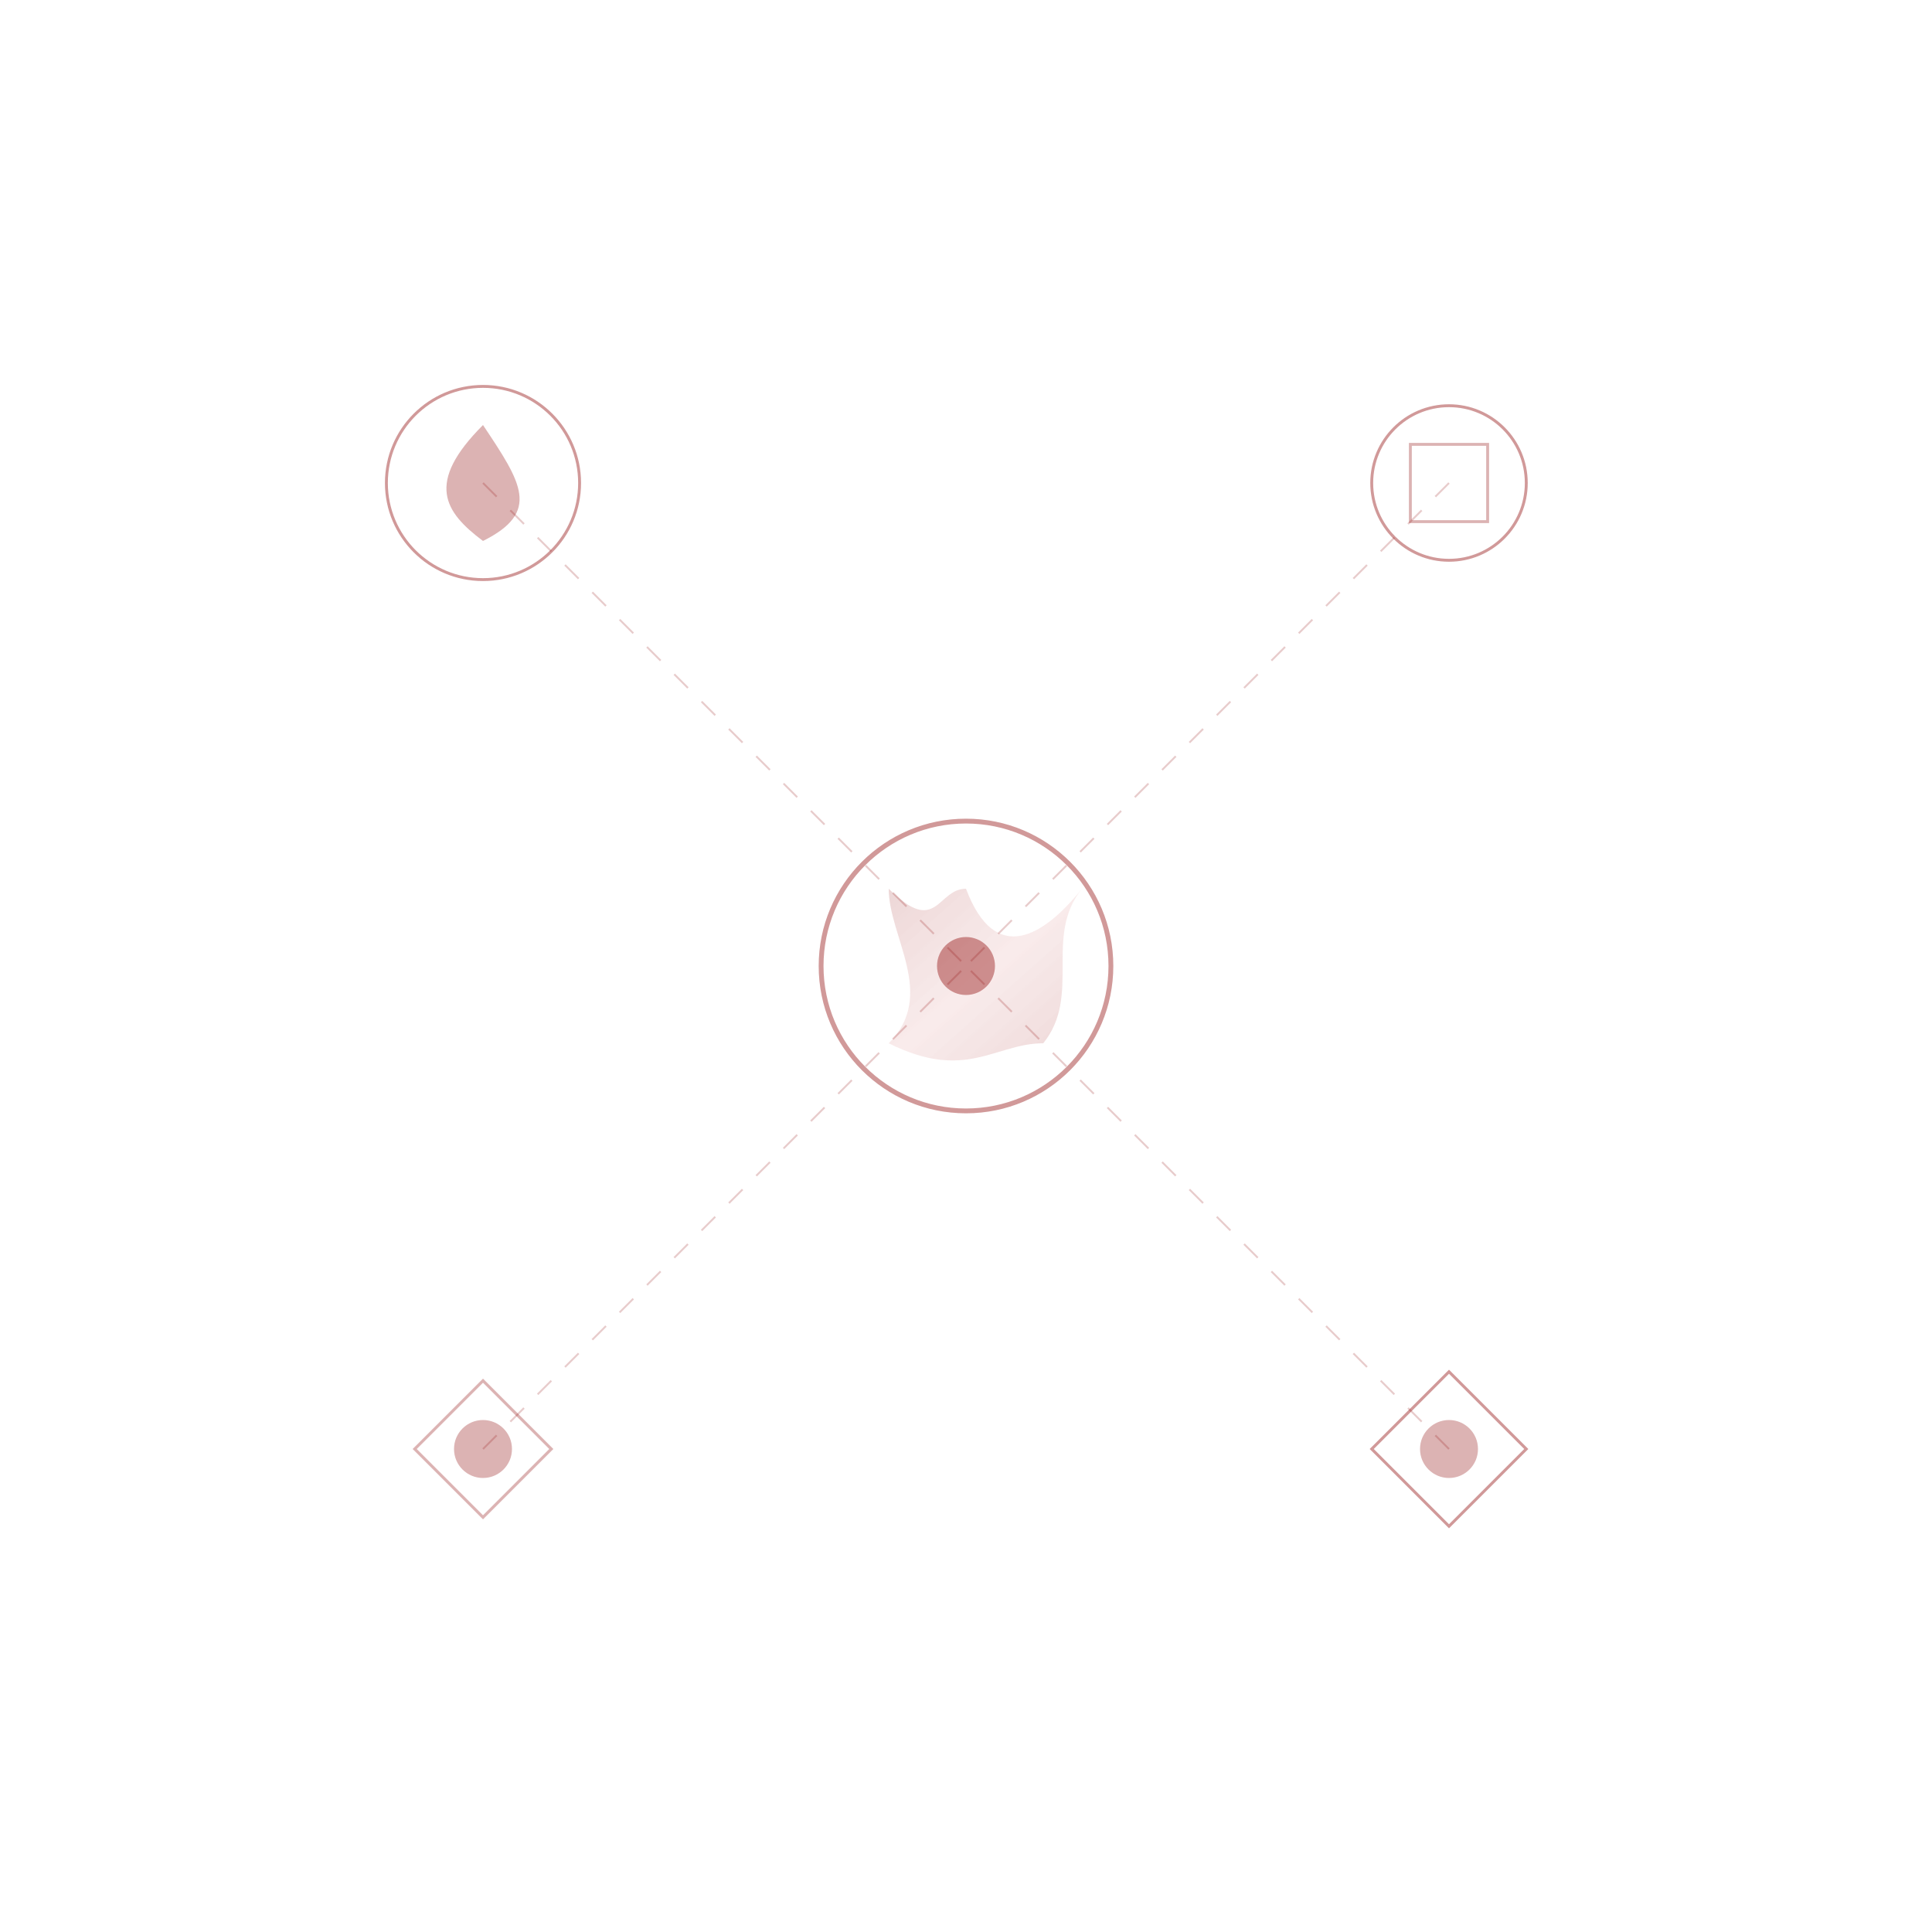
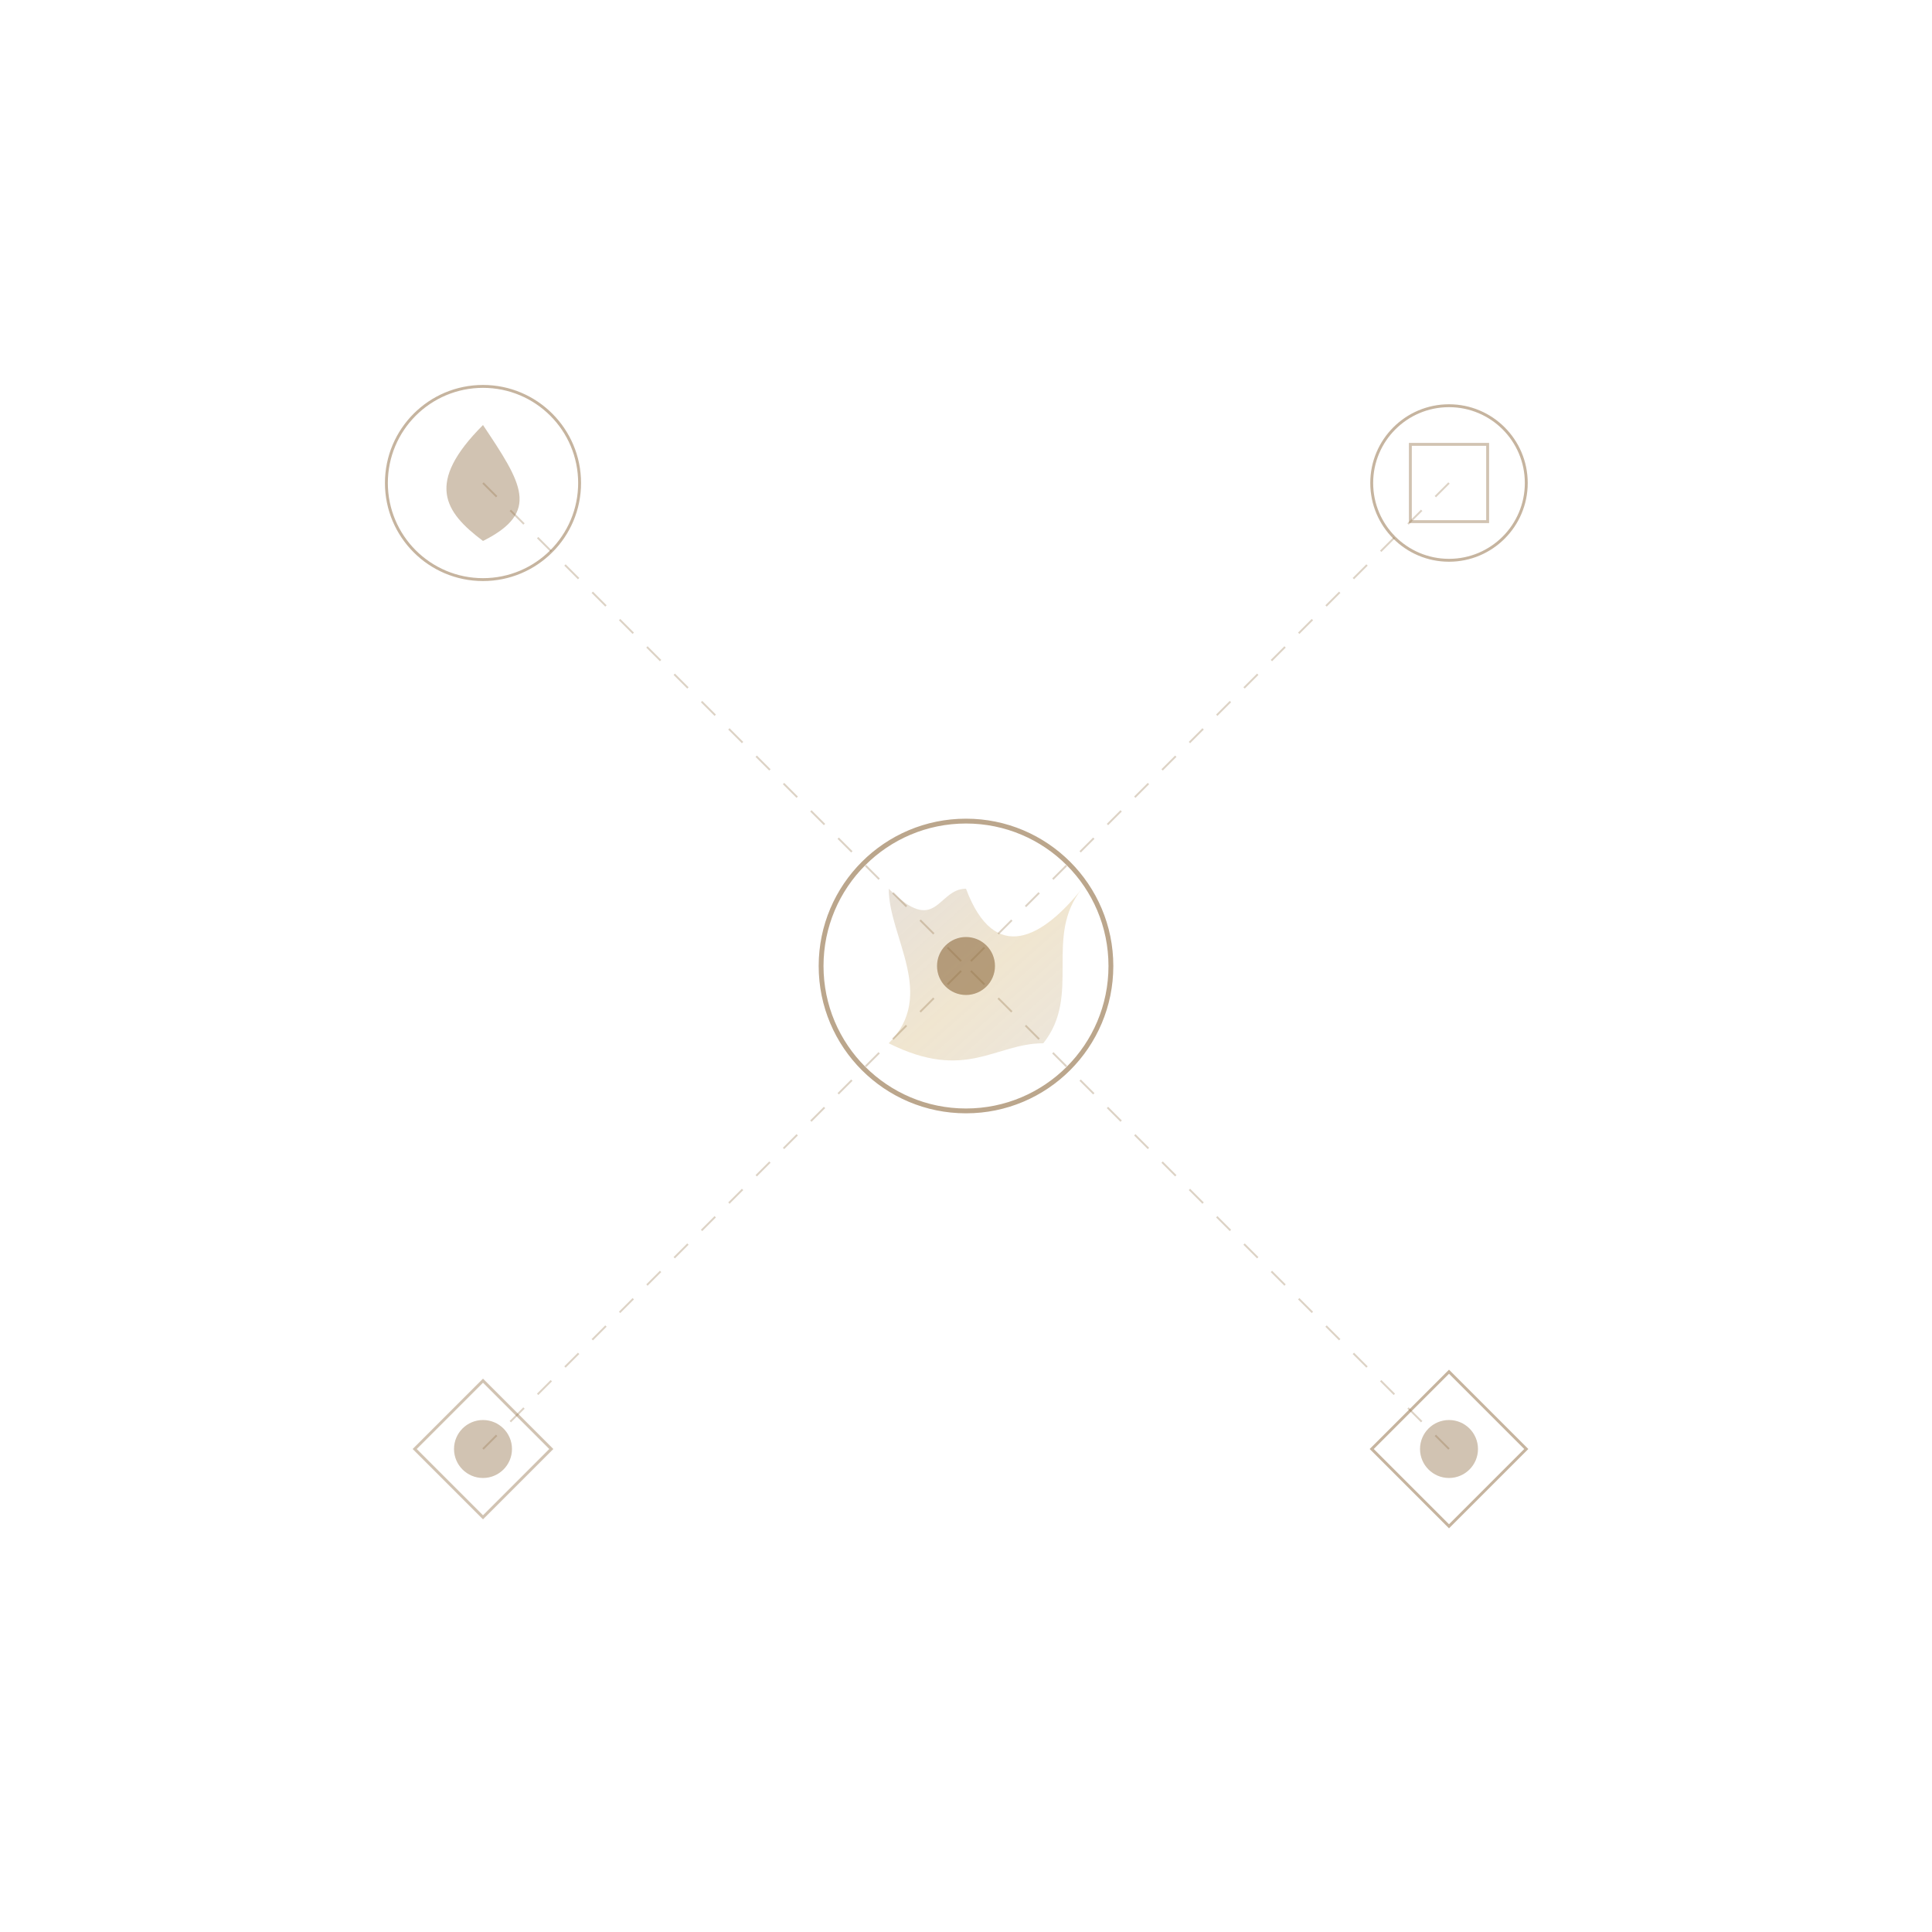
<svg xmlns="http://www.w3.org/2000/svg" width="200" height="200" viewBox="0 0 200 200">
  <defs>
    <linearGradient id="goldGradient" x1="0%" y1="0%" x2="100%" y2="100%">
-       <stop offset="0%" style="stop-color:#8B0000;stop-opacity:0.4" />
-       <stop offset="50%" style="stop-color:#CD5C5C;stop-opacity:0.3" />
-       <stop offset="100%" style="stop-color:#8B0000;stop-opacity:0.4" />
+       <stop offset="0%" style="stop-color:#8D6A3F;stop-opacity:0.4" />
+       <stop offset="50%" style="stop-color:#C49A44;stop-opacity:0.5" />
+       <stop offset="100%" style="stop-color:#9F8054;stop-opacity:0.4" />
    </linearGradient>
  </defs>
  <g>
    <g transform="translate(100, 100)">
-       <circle cx="0" cy="0" r="15" fill="none" stroke="#8B0000" stroke-width="0.5" opacity="0.4" />
-       <path d="M0,-8 C3,0 8,-3 12,-8 C8,-3 12,3 8,8 C3,8 0,12 -8,8 C-3,3 -8,-3 -8,-8 C-3,-3 -3,-8 0,-8Z" fill="url(#goldGradient)" opacity="0.4" />
-       <circle cx="0" cy="0" r="3" fill="#8B0000" opacity="0.4" />
+       <circle cx="0" cy="0" r="15" fill="none" stroke="#8D6A3F" stroke-width="0.5" opacity="0.6" />
+       <path d="M0,-8 C3,0 8,-3 12,-8 C8,-3 12,3 8,8 C3,8 0,12 -8,8 C-3,3 -8,-3 -8,-8 C-3,-3 -3,-8 0,-8Z" fill="url(#goldGradient)" opacity="0.5" />
+       <circle cx="0" cy="0" r="3" fill="#8D6A3F" opacity="0.6" />
    </g>
    <g transform="translate(0, 0)">
      <use href="#imperial-motif" x="0" y="0" />
    </g>
    <g transform="translate(0, 200)">
      <use href="#imperial-motif" x="0" y="0" />
    </g>
    <g transform="translate(200, 0)">
      <use href="#imperial-motif" x="0" y="0" />
    </g>
    <g transform="translate(200, 200)">
      <use href="#imperial-motif" x="0" y="0" />
    </g>
  </g>
  <g transform="translate(50, 50)">
-     <circle cx="0" cy="0" r="10" fill="none" stroke="#8B0000" stroke-width="0.3" opacity="0.4" />
-     <path d="M0,-6 C4,0 6,3 0,6 C-4,3 -6,0 0,-6Z" fill="#8B0000" opacity="0.3" />
+     <circle cx="0" cy="0" r="10" fill="none" stroke="#8D6A3F" stroke-width="0.3" opacity="0.5" />
+     <path d="M0,-6 C4,0 6,3 0,6 C-4,3 -6,0 0,-6Z" fill="#8D6A3F" opacity="0.4" />
  </g>
  <g transform="translate(150, 50)">
-     <circle cx="0" cy="0" r="8" fill="none" stroke="#8B0000" stroke-width="0.3" opacity="0.4" />
-     <rect x="-4" y="-4" width="8" height="8" fill="none" stroke="#8B0000" stroke-width="0.3" opacity="0.3" />
+     <circle cx="0" cy="0" r="8" fill="none" stroke="#8D6A3F" stroke-width="0.3" opacity="0.5" />
+     <rect x="-4" y="-4" width="8" height="8" fill="none" stroke="#8D6A3F" stroke-width="0.3" opacity="0.4" />
  </g>
  <g transform="translate(50, 150)">
-     <rect x="-5" y="-5" width="10" height="10" fill="none" stroke="#8B0000" stroke-width="0.3" opacity="0.3" transform="rotate(45)" />
-     <circle cx="0" cy="0" r="3" fill="#8B0000" opacity="0.3" />
+     <rect x="-5" y="-5" width="10" height="10" fill="none" stroke="#8D6A3F" stroke-width="0.3" opacity="0.4" transform="rotate(45)" />
+     <circle cx="0" cy="0" r="3" fill="#8D6A3F" opacity="0.4" />
  </g>
  <g transform="translate(150, 150)">
-     <path d="M-8,0 L0,-8 L8,0 L0,8 Z" fill="none" stroke="#8B0000" stroke-width="0.3" opacity="0.4" />
-     <circle cx="0" cy="0" r="3" fill="#8B0000" opacity="0.3" />
+     <path d="M-8,0 L0,-8 L8,0 L0,8 Z" fill="none" stroke="#8D6A3F" stroke-width="0.3" opacity="0.5" />
+     <circle cx="0" cy="0" r="3" fill="#8D6A3F" opacity="0.4" />
  </g>
-   <g opacity="0.2">
-     <line x1="50" y1="50" x2="100" y2="100" stroke="#8B0000" stroke-width="0.2" stroke-dasharray="2,2" />
-     <line x1="150" y1="50" x2="100" y2="100" stroke="#8B0000" stroke-width="0.2" stroke-dasharray="2,2" />
-     <line x1="50" y1="150" x2="100" y2="100" stroke="#8B0000" stroke-width="0.2" stroke-dasharray="2,2" />
-     <line x1="150" y1="150" x2="100" y2="100" stroke="#8B0000" stroke-width="0.2" stroke-dasharray="2,2" />
+   <g opacity="0.3">
+     <line x1="50" y1="50" x2="100" y2="100" stroke="#8D6A3F" stroke-width="0.2" stroke-dasharray="2,2" />
+     <line x1="150" y1="50" x2="100" y2="100" stroke="#8D6A3F" stroke-width="0.2" stroke-dasharray="2,2" />
+     <line x1="50" y1="150" x2="100" y2="100" stroke="#8D6A3F" stroke-width="0.2" stroke-dasharray="2,2" />
+     <line x1="150" y1="150" x2="100" y2="100" stroke="#8D6A3F" stroke-width="0.2" stroke-dasharray="2,2" />
  </g>
</svg>
